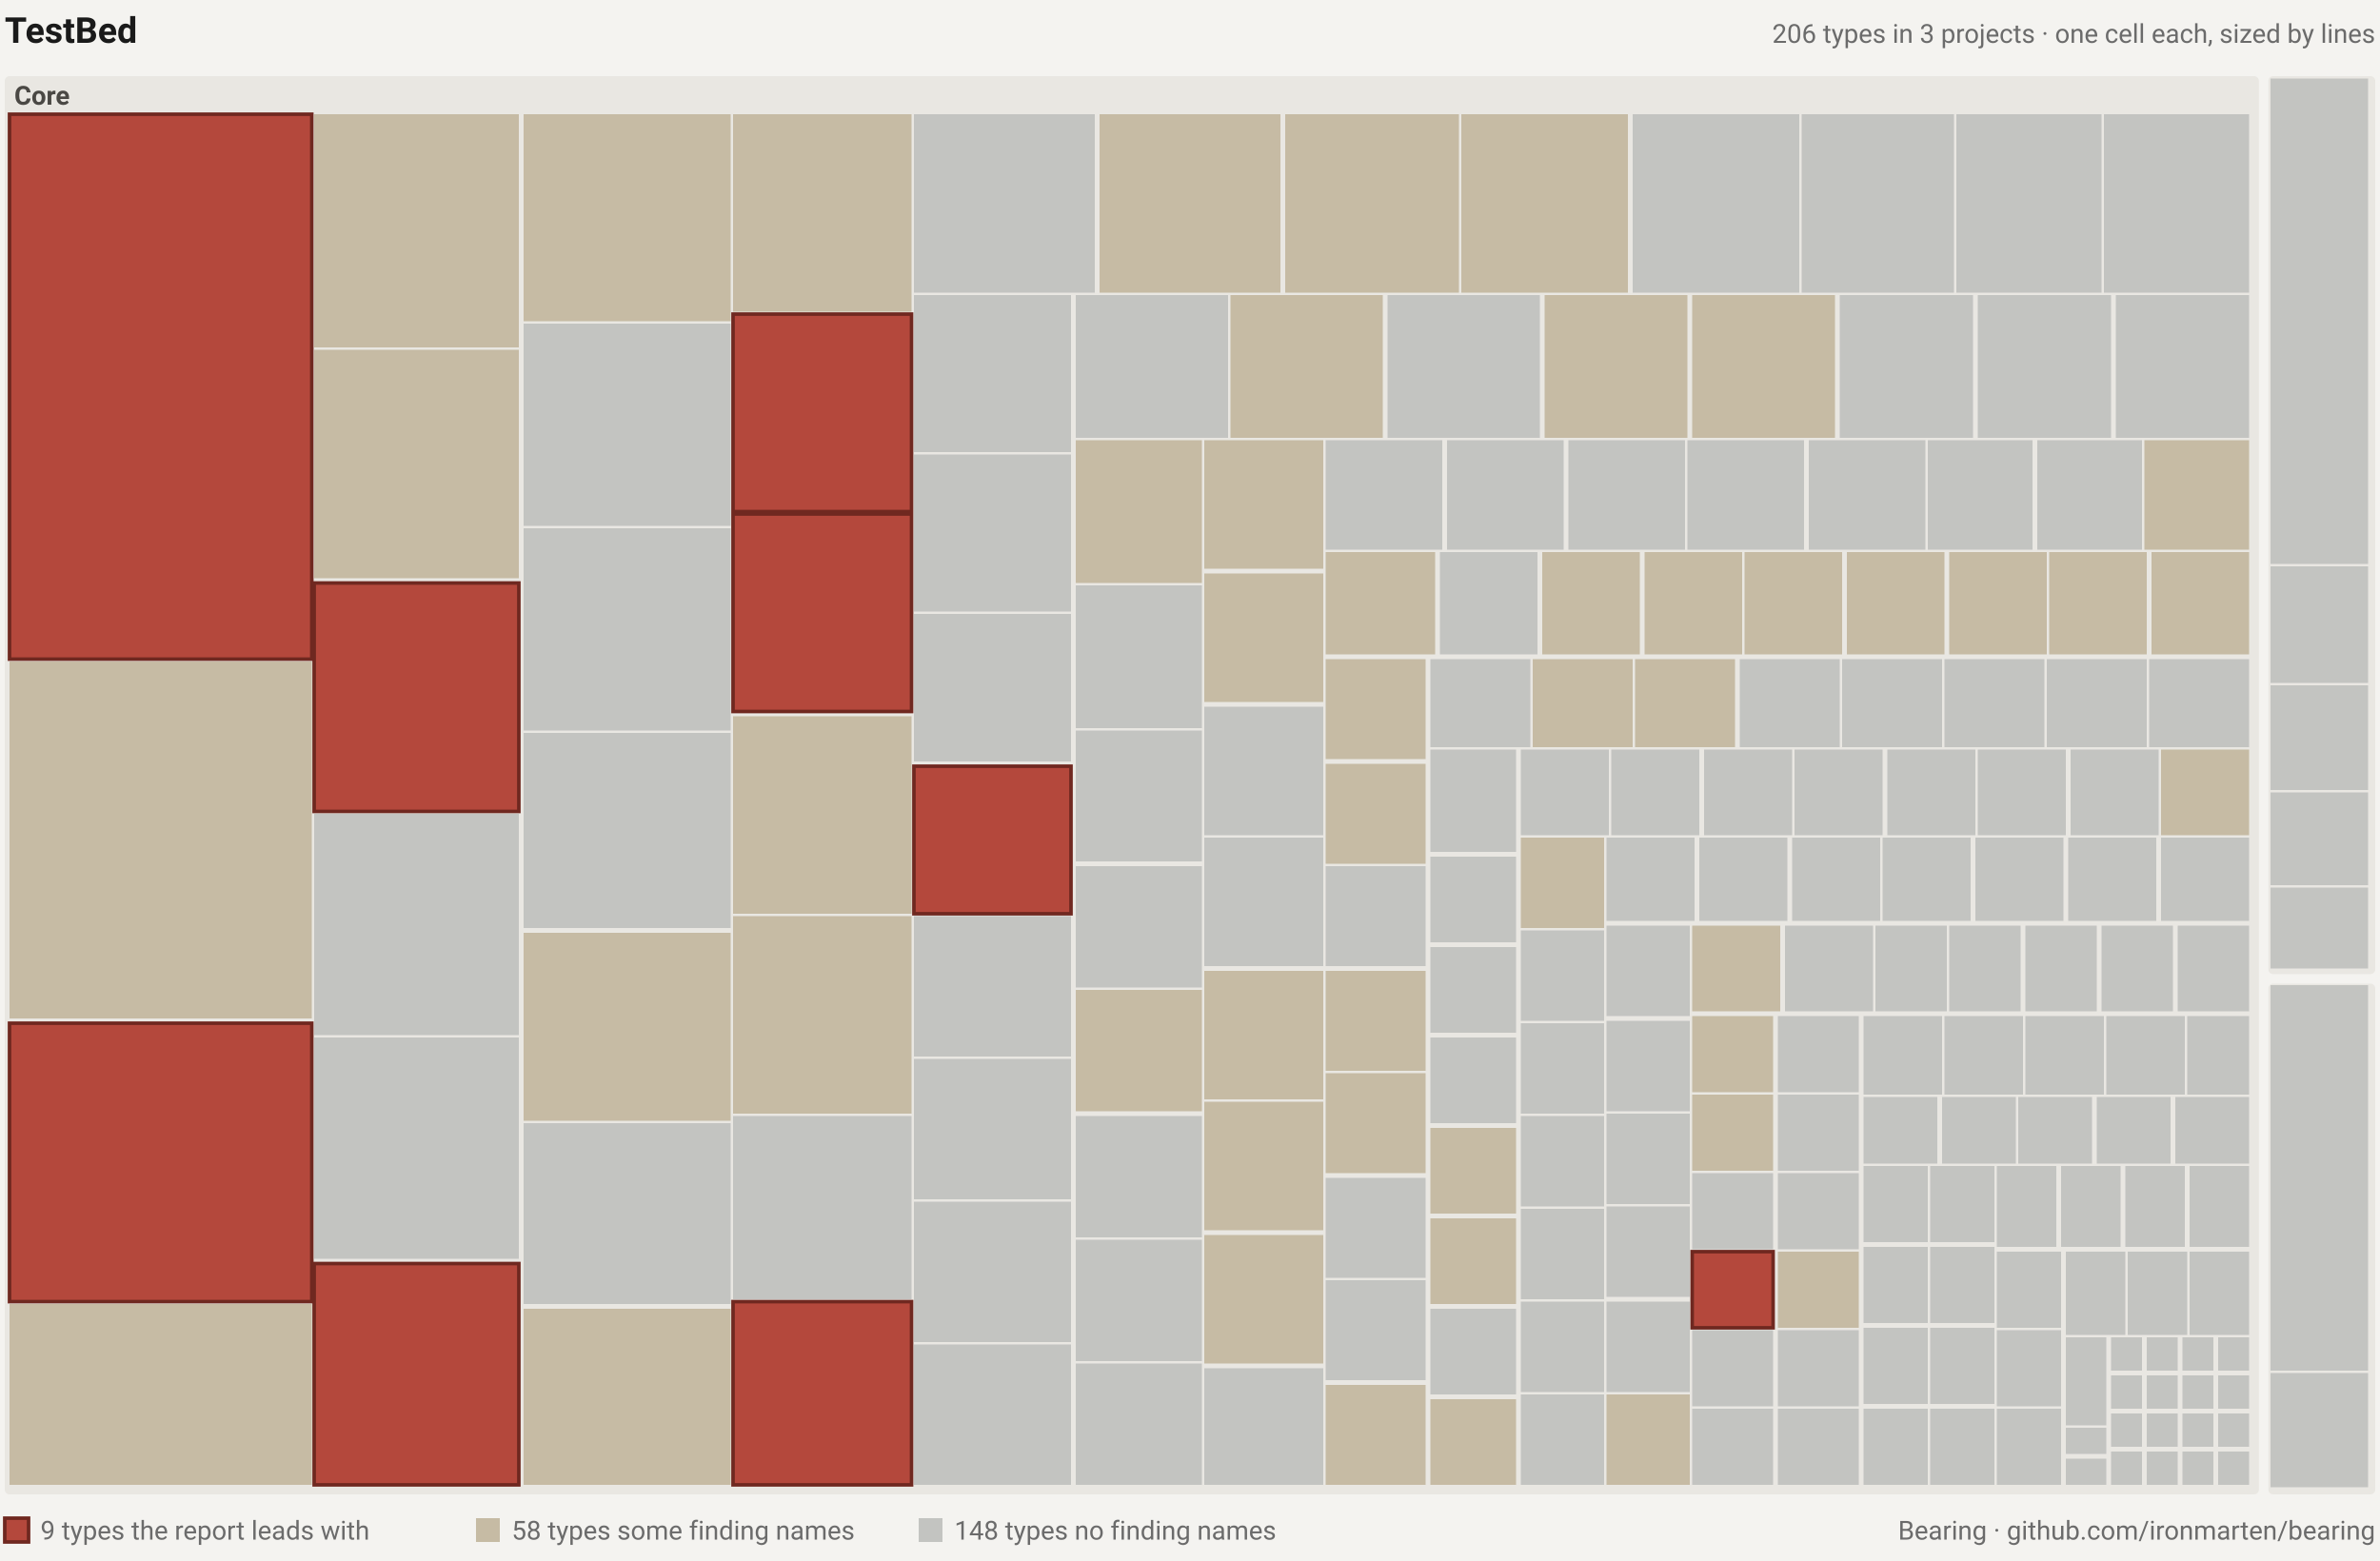
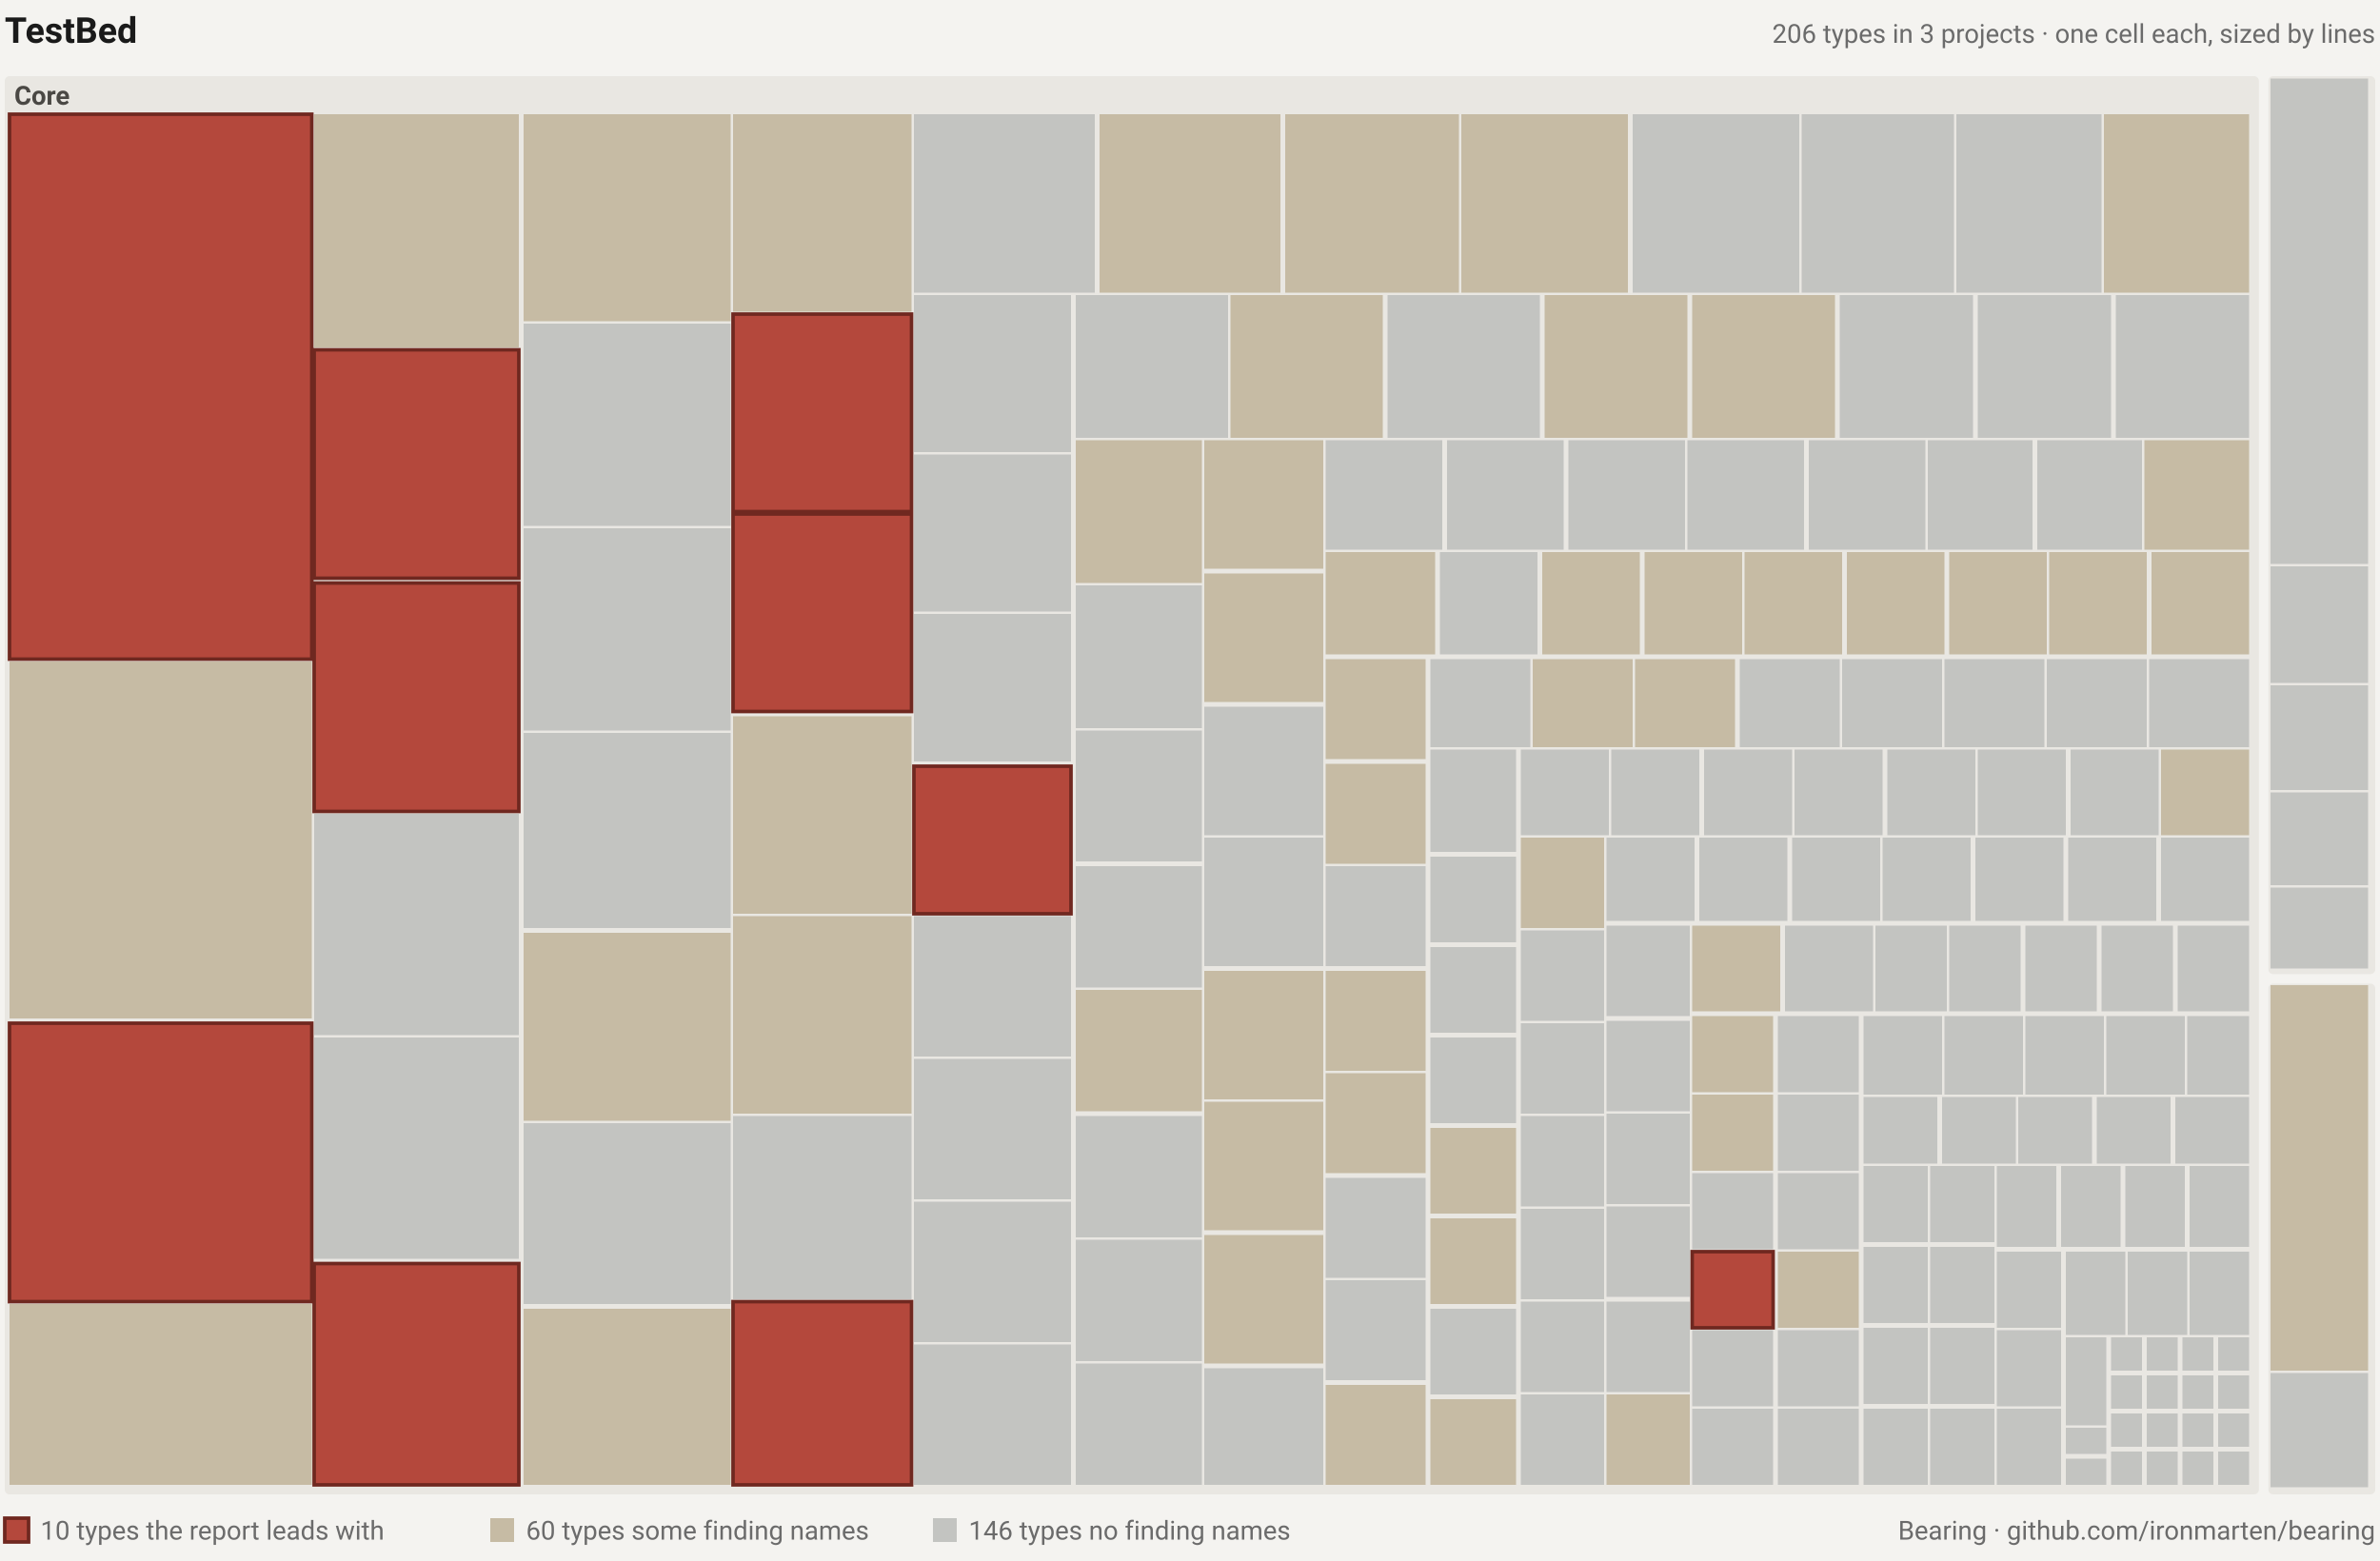
<svg xmlns="http://www.w3.org/2000/svg" class="mo" viewBox="0 0 1000 656" width="1000" height="656" font-family="system-ui,-apple-system,Segoe UI,Roboto,sans-serif">
  <style>
.mo .bg{fill:#f4f3f0}
.mo .bl{fill:#e9e7e2}
.mo .c{fill:#c3c4c1}
.mo .n{fill:#c6bba4}
.mo .f{fill:#b4483c;stroke:#6f2820;stroke-width:1.5}
.mo .pn{font-size:11px;font-weight:600;fill:#4a4844}
.mo .ti{font-size:15px;font-weight:600;fill:#1a1a1a}
.mo .lg{font-size:11px;fill:#6b6b6b}
@media(prefers-color-scheme:dark){.mo .bg{fill:#16171a}.mo .bl{fill:#212329}.mo .c{fill:#42454b}.mo .n{fill:#4d4738}.mo .f{fill:#d9615a;stroke:#f2b3ae}.mo .pn{fill:#a9a7a2}.mo .ti{fill:#e9e8e6}.mo .lg{fill:#9a9a97}}
</style>
  <rect class="bg" width="1000" height="656" />
  <text class="ti" x="2" y="18">TestBed</text>
  <text class="lg" x="998" y="18" text-anchor="end">206 types in 3 projects · one cell each, sized by lines</text>
  <rect class="bl" x="2" y="32" width="947.098" height="596" rx="2" />
  <text class="pn" x="6" y="44">Core</text>
  <rect class="bl" x="953.098" y="32" width="44.902" height="377.356" rx="2" />
  <rect class="bl" x="953.098" y="413.356" width="44.902" height="214.644" rx="2" />
-   <path class="c" d="M132 342h86v93h-86zM132 436h86v93h-86zM220 136h87v85h-87zM220 222h87v85h-87zM220 308h87v82h-87zM220 472h87v76h-87zM308 469h75v77h-75zM384 48h76v75h-76zM686 48h70v75h-70zM757 48h64v75h-64zM822 48h61v75h-61zM884 48h61v75h-61zM384 124h66v66h-66zM384 191h66v66h-66zM384 258h66v62h-66zM384 385h66v59h-66zM384 445h66v59h-66zM384 505h66v59h-66zM384 565h66v59h-66zM452 124h64v60h-64zM583 124h64v60h-64zM773 124h56v60h-56zM831 124h56v60h-56zM889 124h56v60h-56zM452 246h53v60h-53zM452 307h53v55h-53zM452 364h53v51h-53zM452 469h53v51h-53zM452 521h53v51h-53zM452 573h53v51h-53zM506 297h50v54h-50zM506 352h50v54h-50zM506 575h50v49h-50zM557 185h49v46h-49zM608 185h49v46h-49zM659 185h49v46h-49zM709 185h49v46h-49zM760 185h49v46h-49zM810 185h44v46h-44zM856 185h44v46h-44zM605 232h41v43h-41zM557 364h42v42h-42zM557 495h42v42h-42zM557 538h42v42h-42zM601 277h42v37h-42zM731 277h42v37h-42zM774 277h42v37h-42zM817 277h42v37h-42zM860 277h42v37h-42zM903 277h42v37h-42zM601 315h36v43h-36zM601 360h36v36h-36zM601 398h36v36h-36zM601 436h36v36h-36zM601 550h36v36h-36zM639 315h37v36h-37zM677 315h37v36h-37zM716 315h37v36h-37zM754 315h37v36h-37zM793 315h37v36h-37zM831 315h37v36h-37zM870 315h37v36h-37zM639 391h35v38h-35zM639 430h35v38h-35zM639 469h35v38h-35zM639 508h35v38h-35zM639 547h35v38h-35zM639 586h35v38h-35zM675 352h37v35h-37zM714 352h37v35h-37zM753 352h37v35h-37zM791 352h37v35h-37zM830 352h37v35h-37zM869 352h37v35h-37zM908 352h37v35h-37zM675 389h35v38h-35zM675 429h35v38h-35zM675 468h35v38h-35zM675 507h35v38h-35zM675 547h35v38h-35zM750 389h37v36h-37zM788 389h30v36h-30zM819 389h30v36h-30zM851 389h30v36h-30zM883 389h30v36h-30zM915 389h30v36h-30zM711 493h34v32h-34zM711 559h34v32h-34zM711 592h34v32h-34zM747 427h34v32h-34zM747 460h34v32h-34zM747 493h34v32h-34zM747 559h34v32h-34zM747 592h34v32h-34zM783 427h33v33h-33zM817 427h33v33h-33zM851 427h33v33h-33zM885 427h33v33h-33zM919 427h26v33h-26zM783 461h31v28h-31zM816 461h31v28h-31zM848 461h31v28h-31zM881 461h31v28h-31zM914 461h31v28h-31zM783 490h27v32h-27zM783 524h27v32h-27zM783 558h27v32h-27zM783 592h27v32h-27zM811 490h27v32h-27zM811 524h27v32h-27zM811 558h27v32h-27zM811 592h27v32h-27zM839 490h25v34h-25zM866 490h25v34h-25zM893 490h25v34h-25zM920 490h25v34h-25zM839 526h27v32h-27zM839 559h27v32h-27zM839 592h27v32h-27zM868 526h25v35h-25zM894 526h25v35h-25zM920 526h25v35h-25zM868 562h17v37h-17zM868 600h17v11h-17zM868 613h17v11h-17zM887 562h13v14h-13zM902 562h13v14h-13zM917 562h13v14h-13zM932 562h13v14h-13zM887 578h13v14h-13zM887 594h13v14h-13zM887 610h13v14h-13zM902 578h13v14h-13zM917 578h13v14h-13zM932 578h13v14h-13zM902 594h13v14h-13zM902 610h13v14h-13zM917 594h13v14h-13zM932 594h13v14h-13zM917 610h13v14h-13zM932 610h13v14h-13zM954 33h41v204h-41zM954 238h41v49h-41zM954 288h41v44h-41zM954 333h41v39h-41zM954 373h41v34h-41zM954 414h41v162h-41zM954 577h41v48h-41z" />
-   <path class="n" d="M4 278h127v150h-127zM4 548h127v76h-127zM132 48h86v98h-86zM132 147h86v96h-86zM220 48h87v87h-87zM220 392h87v79h-87zM220 550h87v74h-87zM308 48h75v83h-75zM308 301h75v83h-75zM308 385h75v83h-75zM462 48h76v75h-76zM540 48h73v75h-73zM614 48h70v75h-70zM517 124h64v60h-64zM649 124h60v60h-60zM711 124h60v60h-60zM452 185h53v60h-53zM452 416h53v51h-53zM506 185h50v54h-50zM506 241h50v54h-50zM506 408h50v54h-50zM506 463h50v54h-50zM506 519h50v54h-50zM901 185h44v46h-44zM557 232h46v43h-46zM648 232h41v43h-41zM691 232h41v43h-41zM733 232h41v43h-41zM776 232h41v43h-41zM819 232h41v43h-41zM861 232h41v43h-41zM904 232h41v43h-41zM557 277h42v42h-42zM557 321h42v42h-42zM557 408h42v42h-42zM557 451h42v42h-42zM557 582h42v42h-42zM644 277h42v37h-42zM687 277h42v37h-42zM601 474h36v36h-36zM601 512h36v36h-36zM601 588h36v36h-36zM908 315h37v36h-37zM639 352h35v38h-35zM675 586h35v38h-35zM711 389h37v36h-37zM711 427h34v32h-34zM711 460h34v32h-34zM747 526h34v32h-34z" />
-   <path class="f" d="M4 48h127v229h-127zM4 430h127v117h-127zM132 245h86v96h-86zM132 531h86v93h-86zM308 132h75v83h-75zM308 216h75v83h-75zM308 547h75v77h-75zM384 322h66v62h-66zM711 526h34v32h-34z" />
+   <path class="c" d="M132 342h86v93h-86zM132 436h86v93h-86zM220 136h87v85h-87zM220 222h87v85h-87zM220 308h87v82h-87zM220 472h87v76h-87zM308 469h75v77h-75zM384 48h76v75h-76zM686 48h70v75h-70zM757 48h64v75h-64zM822 48h61v75h-61zM384 124h66v66h-66zM384 191h66v66h-66zM384 258h66v62h-66zM384 385h66v59h-66zM384 445h66v59h-66zM384 505h66v59h-66zM384 565h66v59h-66zM452 124h64v60h-64zM583 124h64v60h-64zM773 124h56v60h-56zM831 124h56v60h-56zM889 124h56v60h-56zM452 246h53v60h-53zM452 307h53v55h-53zM452 364h53v51h-53zM452 469h53v51h-53zM452 521h53v51h-53zM452 573h53v51h-53zM506 297h50v54h-50zM506 352h50v54h-50zM506 575h50v49h-50zM557 185h49v46h-49zM608 185h49v46h-49zM659 185h49v46h-49zM709 185h49v46h-49zM760 185h49v46h-49zM810 185h44v46h-44zM856 185h44v46h-44zM605 232h41v43h-41zM557 364h42v42h-42zM557 495h42v42h-42zM557 538h42v42h-42zM601 277h42v37h-42zM731 277h42v37h-42zM774 277h42v37h-42zM817 277h42v37h-42zM860 277h42v37h-42zM903 277h42v37h-42zM601 315h36v43h-36zM601 360h36v36h-36zM601 398h36v36h-36zM601 436h36v36h-36zM601 550h36v36h-36zM639 315h37v36h-37zM677 315h37v36h-37zM716 315h37v36h-37zM754 315h37v36h-37zM793 315h37v36h-37zM831 315h37v36h-37zM870 315h37v36h-37zM639 391h35v38h-35zM639 430h35v38h-35zM639 469h35v38h-35zM639 508h35v38h-35zM639 547h35v38h-35zM639 586h35v38h-35zM675 352h37v35h-37zM714 352h37v35h-37zM753 352h37v35h-37zM791 352h37v35h-37zM830 352h37v35h-37zM869 352h37v35h-37zM908 352h37v35h-37zM675 389h35v38h-35zM675 429h35v38h-35zM675 468h35v38h-35zM675 507h35v38h-35zM675 547h35v38h-35zM750 389h37v36h-37zM788 389h30v36h-30zM819 389h30v36h-30zM851 389h30v36h-30zM883 389h30v36h-30zM915 389h30v36h-30zM711 493h34v32h-34zM711 559h34v32h-34zM711 592h34v32h-34zM747 427h34v32h-34zM747 460h34v32h-34zM747 493h34v32h-34zM747 559h34v32h-34zM747 592h34v32h-34zM783 427h33v33h-33zM817 427h33v33h-33zM851 427h33v33h-33zM885 427h33v33h-33zM919 427h26v33h-26zM783 461h31v28h-31zM816 461h31v28h-31zM848 461h31v28h-31zM881 461h31v28h-31zM914 461h31v28h-31zM783 490h27v32h-27zM783 524h27v32h-27zM783 558h27v32h-27zM783 592h27v32h-27zM811 490h27v32h-27zM811 524h27v32h-27zM811 558h27v32h-27zM811 592h27v32h-27zM839 490h25v34h-25zM866 490h25v34h-25zM893 490h25v34h-25zM920 490h25v34h-25zM839 526h27v32h-27zM839 559h27v32h-27zM839 592h27v32h-27zM868 526h25v35h-25zM894 526h25v35h-25zM920 526h25v35h-25zM868 562h17v37h-17zM868 600h17v11h-17zM868 613h17v11h-17zM887 562h13v14h-13zM902 562h13v14h-13zM917 562h13v14h-13zM932 562h13v14h-13zM887 578h13v14h-13zM887 594h13v14h-13zM887 610h13v14h-13zM902 578h13v14h-13zM917 578h13v14h-13zM932 578h13v14h-13zM902 594h13v14h-13zM902 610h13v14h-13zM917 594h13v14h-13zM932 594h13v14h-13zM917 610h13v14h-13zM932 610h13v14h-13zM954 33h41v204h-41zM954 238h41v49h-41zM954 288h41v44h-41zM954 333h41v39h-41zM954 373h41v34h-41zM954 577h41v48h-41z" />
+   <path class="n" d="M4 278h127v150h-127zM4 548h127v76h-127zM132 48h86v98h-86zM220 48h87v87h-87zM220 392h87v79h-87zM220 550h87v74h-87zM308 48h75v83h-75zM308 301h75v83h-75zM308 385h75v83h-75zM462 48h76v75h-76zM540 48h73v75h-73zM614 48h70v75h-70zM884 48h61v75h-61zM517 124h64v60h-64zM649 124h60v60h-60zM711 124h60v60h-60zM452 185h53v60h-53zM452 416h53v51h-53zM506 185h50v54h-50zM506 241h50v54h-50zM506 408h50v54h-50zM506 463h50v54h-50zM506 519h50v54h-50zM901 185h44v46h-44zM557 232h46v43h-46zM648 232h41v43h-41zM691 232h41v43h-41zM733 232h41v43h-41zM776 232h41v43h-41zM819 232h41v43h-41zM861 232h41v43h-41zM904 232h41v43h-41zM557 277h42v42h-42zM557 321h42v42h-42zM557 408h42v42h-42zM557 451h42v42h-42zM557 582h42v42h-42zM644 277h42v37h-42zM687 277h42v37h-42zM601 474h36v36h-36zM601 512h36v36h-36zM601 588h36v36h-36zM908 315h37v36h-37zM639 352h35v38h-35zM675 586h35v38h-35zM711 389h37v36h-37zM711 427h34v32h-34zM711 460h34v32h-34zM747 526h34v32h-34zM954 414h41v162h-41z" />
+   <path class="f" d="M4 48h127v229h-127zM4 430h127v117h-127zM132 147h86v96h-86zM132 245h86v96h-86zM132 531h86v93h-86zM308 132h75v83h-75zM308 216h75v83h-75zM308 547h75v77h-75zM384 322h66v62h-66zM711 526h34v32h-34z" />
  <rect class="f" x="2" y="638" width="10" height="10" />
-   <text class="lg" x="17" y="647">9 types the report leads with</text>
-   <rect class="n" x="200" y="638" width="10" height="10" />
-   <text class="lg" x="215" y="647">58 types some finding names</text>
-   <rect class="c" x="386" y="638" width="10" height="10" />
-   <text class="lg" x="401" y="647">148 types no finding names</text>
+   <text class="lg" x="17" y="647">10 types the report leads with</text>
+   <rect class="n" x="206" y="638" width="10" height="10" />
+   <text class="lg" x="221" y="647">60 types some finding names</text>
+   <rect class="c" x="392" y="638" width="10" height="10" />
+   <text class="lg" x="407" y="647">146 types no finding names</text>
  <text class="lg" x="998" y="647" text-anchor="end">Bearing · github.com/ironmarten/bearing</text>
</svg>
